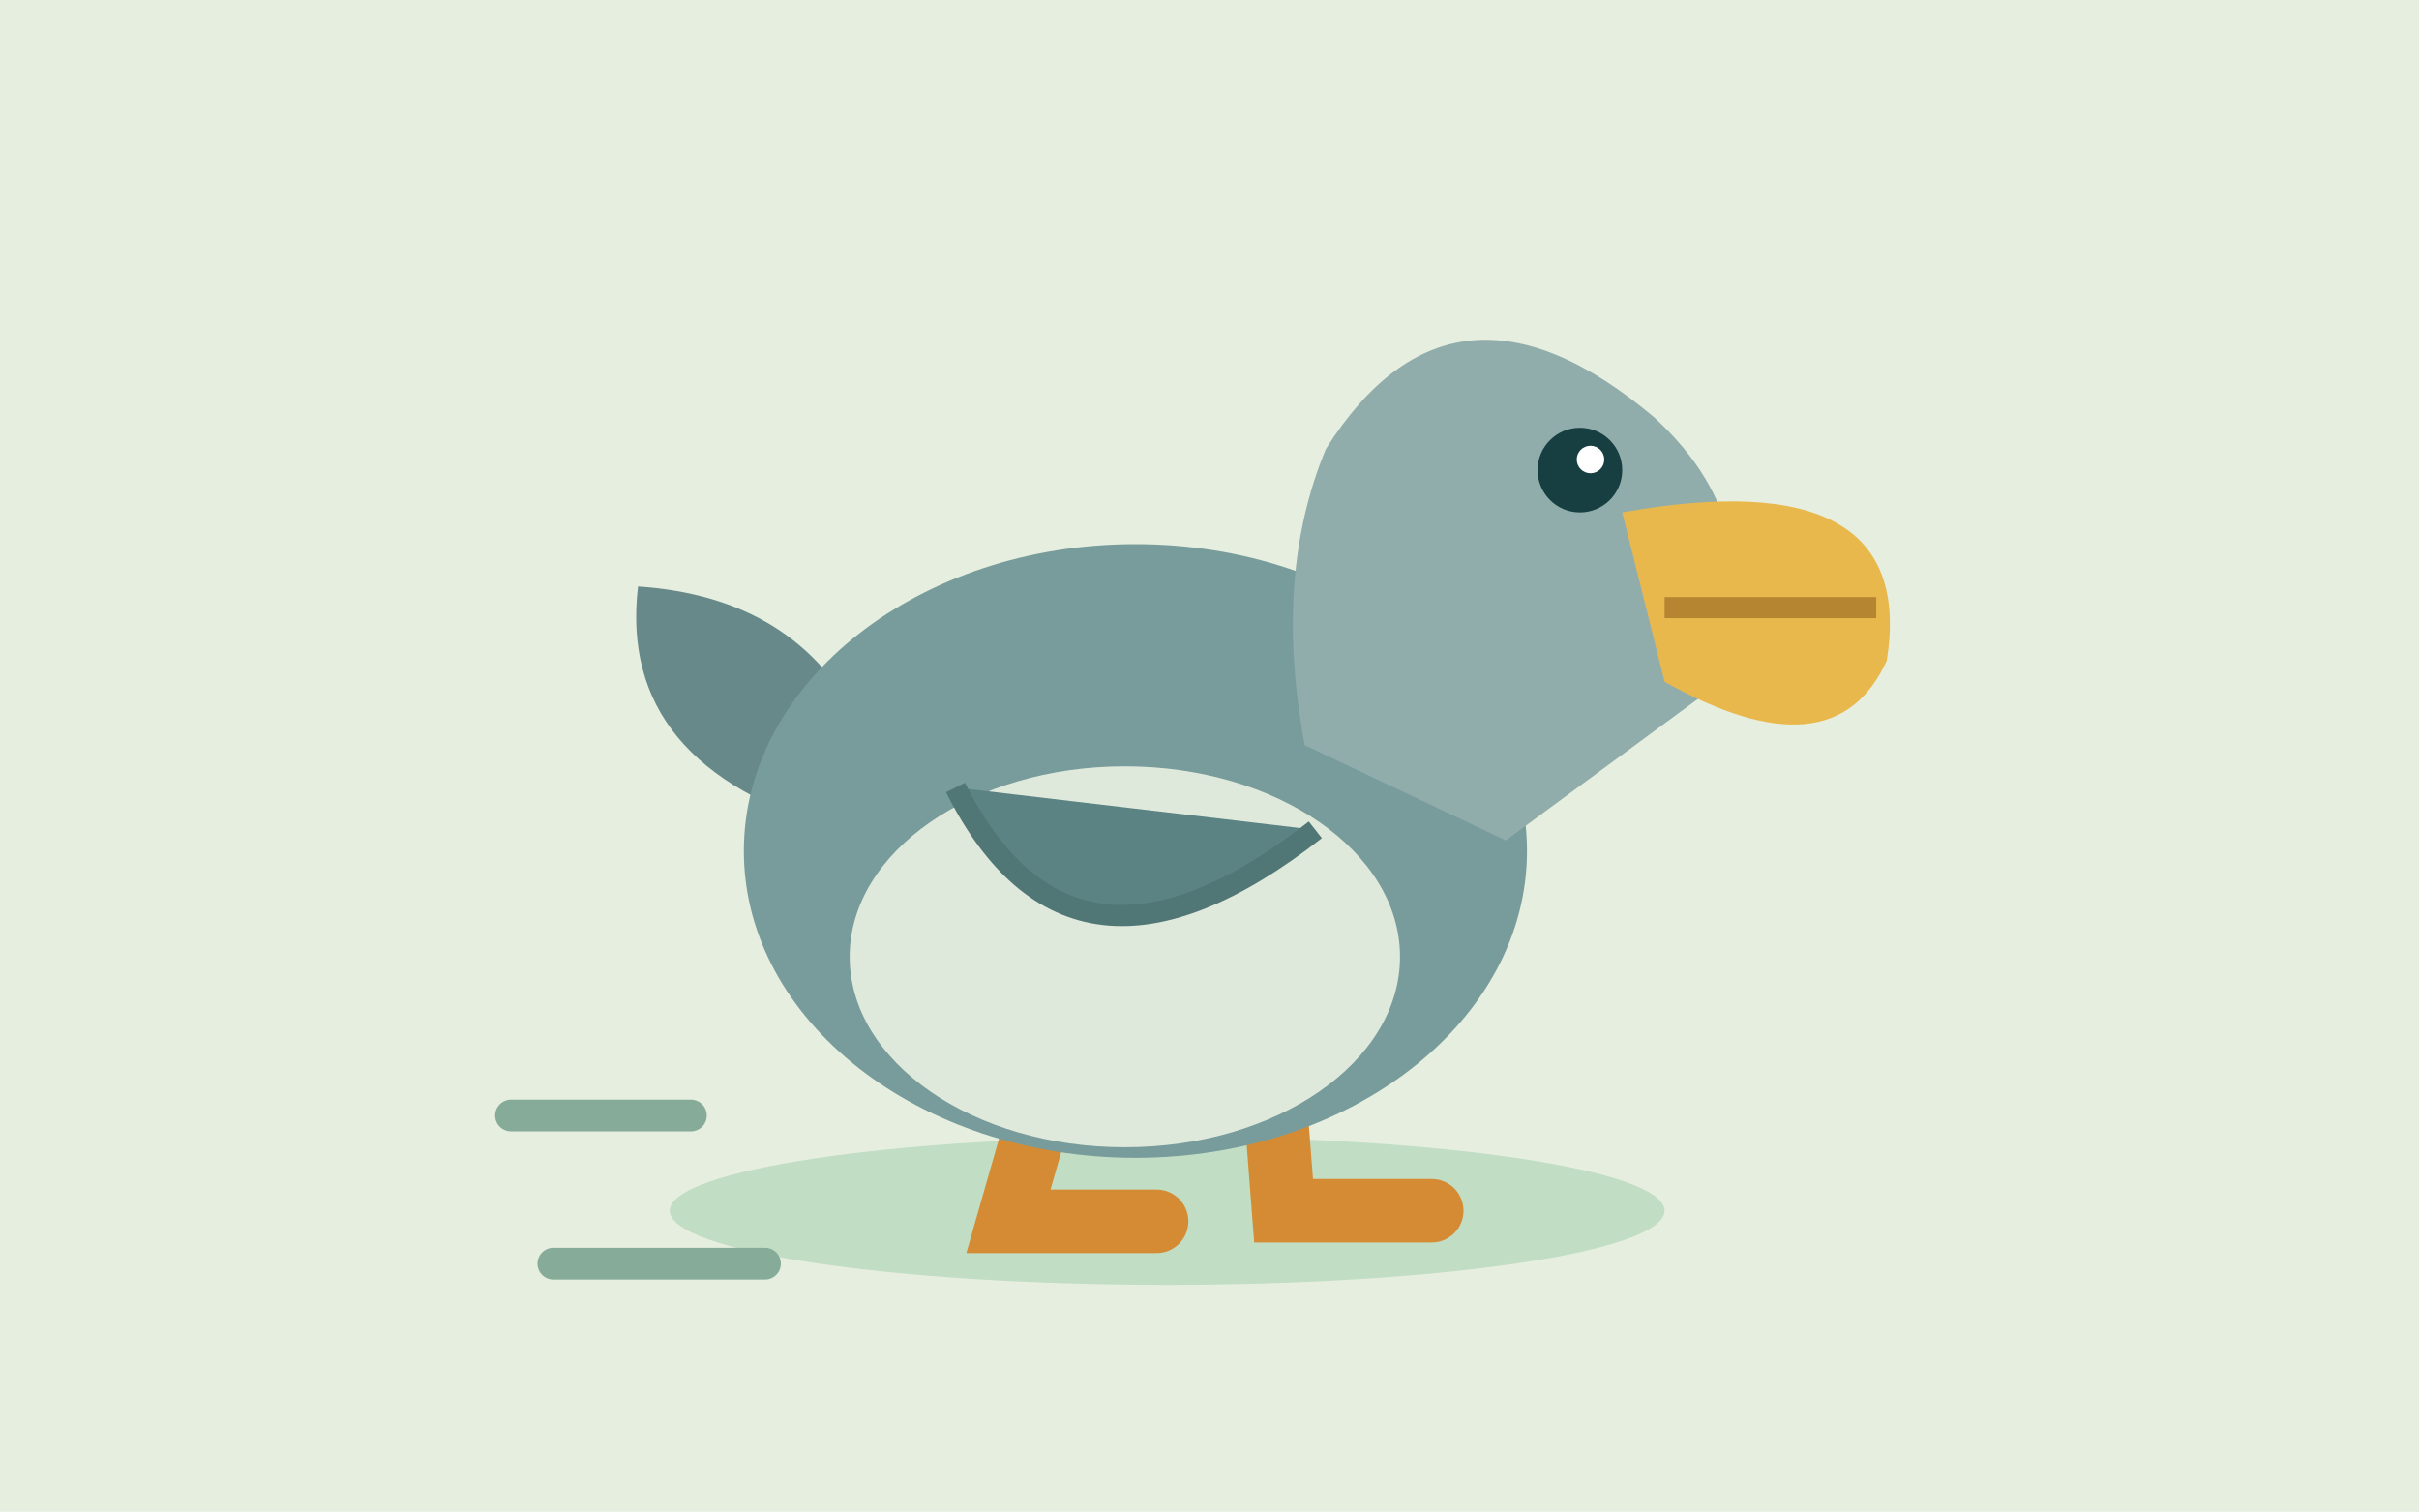
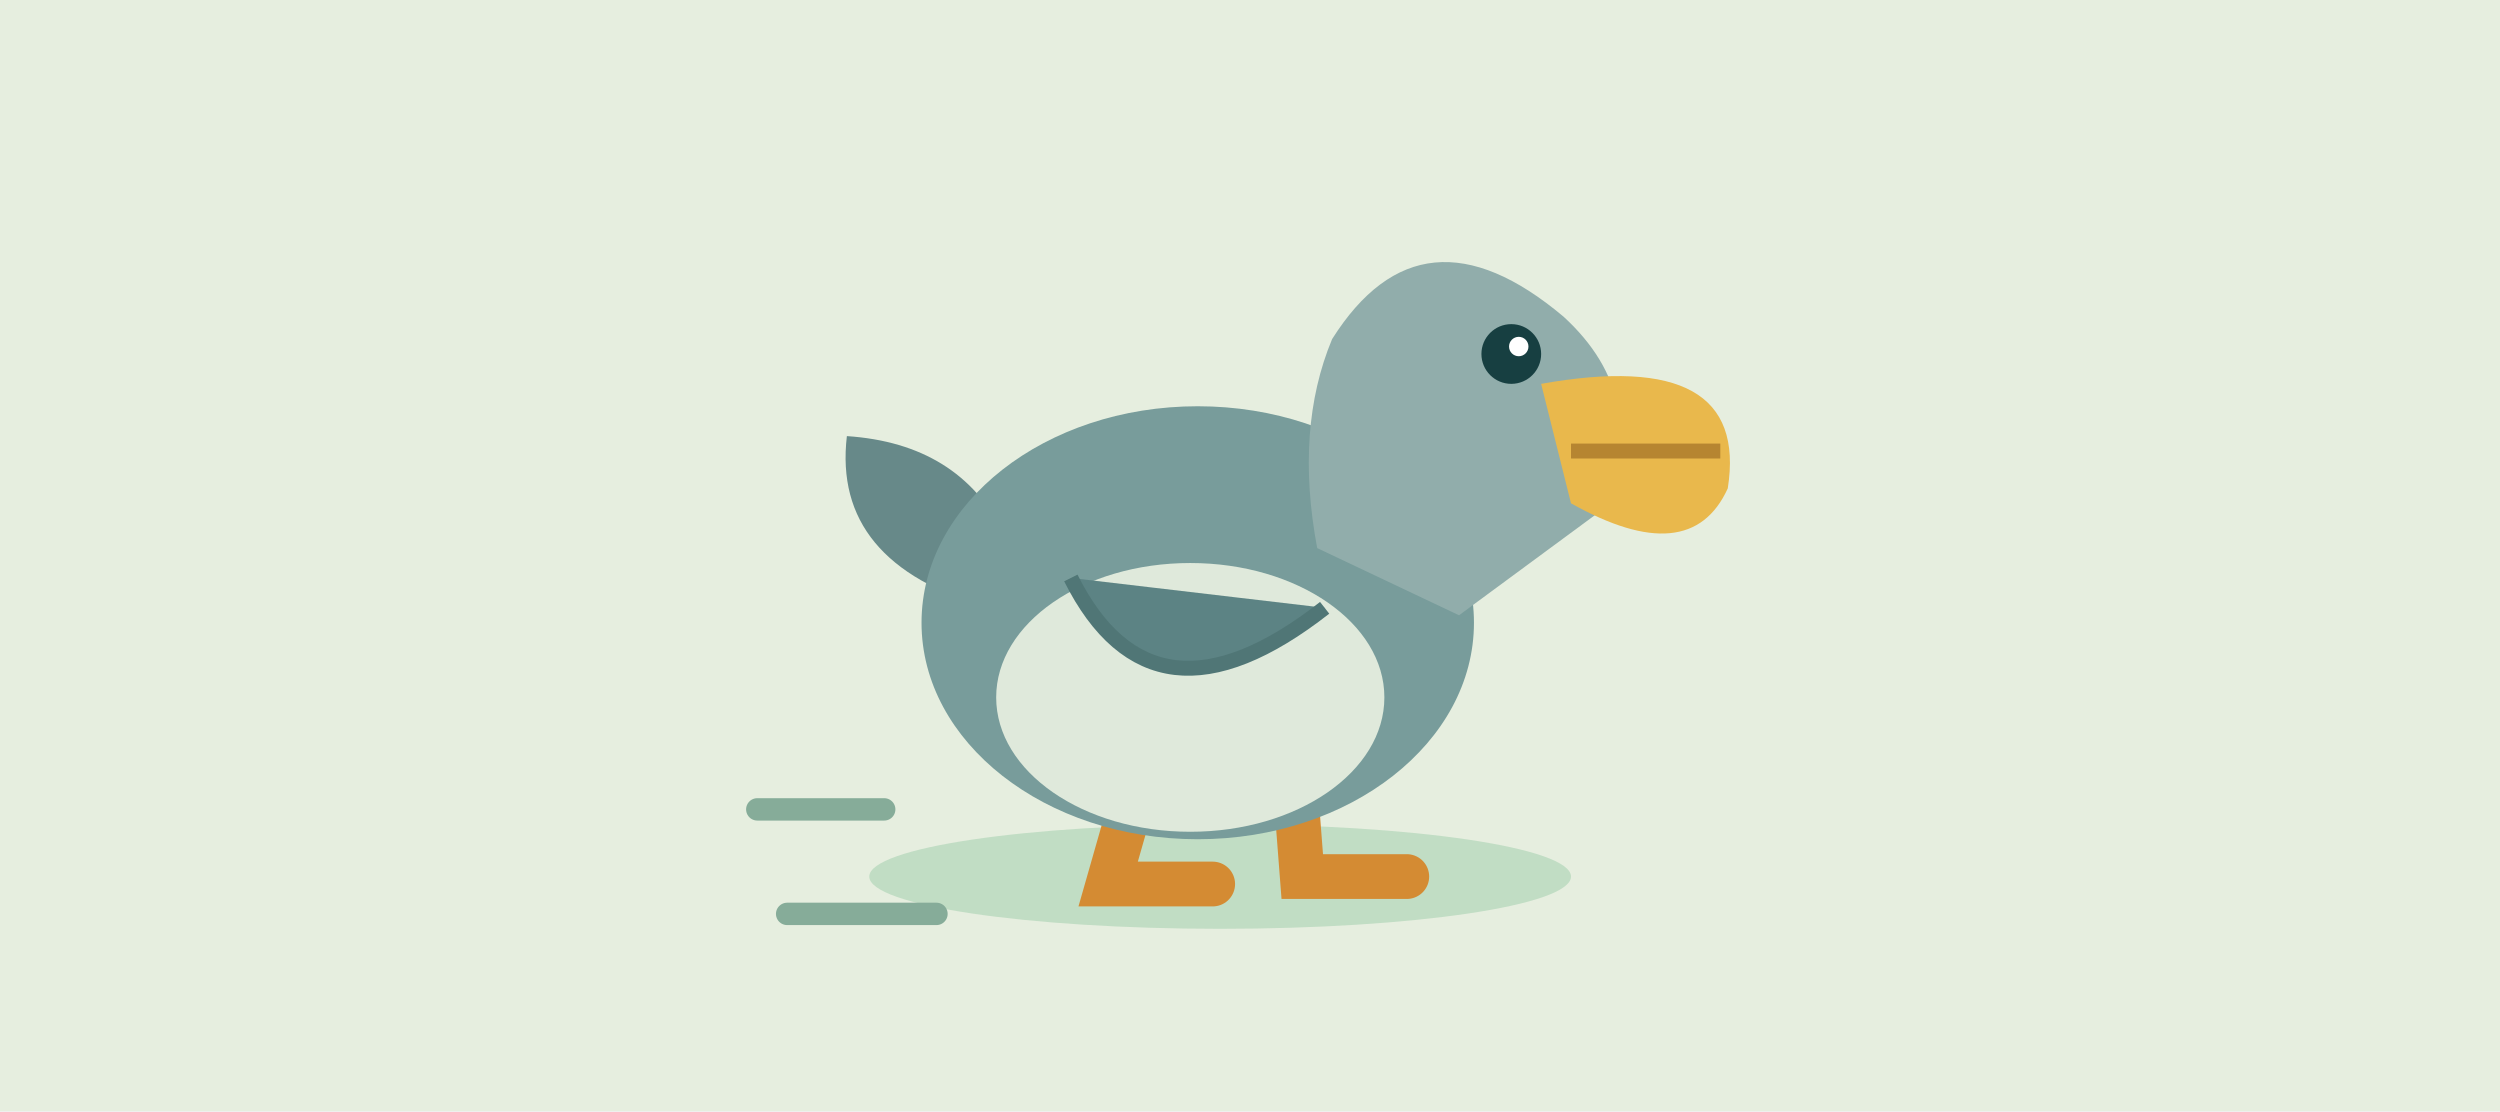
- <svg xmlns="http://www.w3.org/2000/svg" viewBox="0 0 800 500">
-   <rect width="800" height="500" fill="#e6eedf" />
-   <g transform="translate(120 40) scale(3.5)">
+ <svg xmlns="http://www.w3.org/2000/svg" viewBox="0 0 720 320">
+   <rect width="720" height="320" fill="#e6eedf" />
+   <g transform="translate(188 31) scale(2.15)">
    <ellipse cx="76" cy="103" rx="47" ry="7" fill="#c1ddc4" />
    <path d="M65 90 L61 104 H75 M86 90 L87 103 H101" fill="none" stroke="#d48b33" stroke-width="6" stroke-linecap="round" />
    <path d="M45 67 Q24 61 26 44 Q41 45 47 57" fill="#678989" />
    <ellipse cx="73" cy="69" rx="37" ry="29" fill="#789c9b" />
    <ellipse cx="72" cy="79" rx="26" ry="18" fill="#dfe9db" />
    <path d="M89 59 Q86 43 91 31 Q103 12 122 28 Q134 39 127 54 L108 68" fill="#91adab" />
    <path d="M119 37 Q147 32 144 51 Q139 62 123 53" fill="#e9b84c" />
    <path d="M123 46 L143 46" stroke="#b68531" stroke-width="2" />
    <circle cx="115" cy="33" r="4" fill="#173f41" />
    <circle cx="116" cy="32" r="1.3" fill="#fff" />
    <path d="M56 63 Q67 85 90 67" fill="#5c8384" stroke="#507676" stroke-width="2" />
    <path d="M38 108 H18 M31 94 H14" stroke="#86ac99" stroke-width="3" stroke-linecap="round" />
  </g>
</svg>
